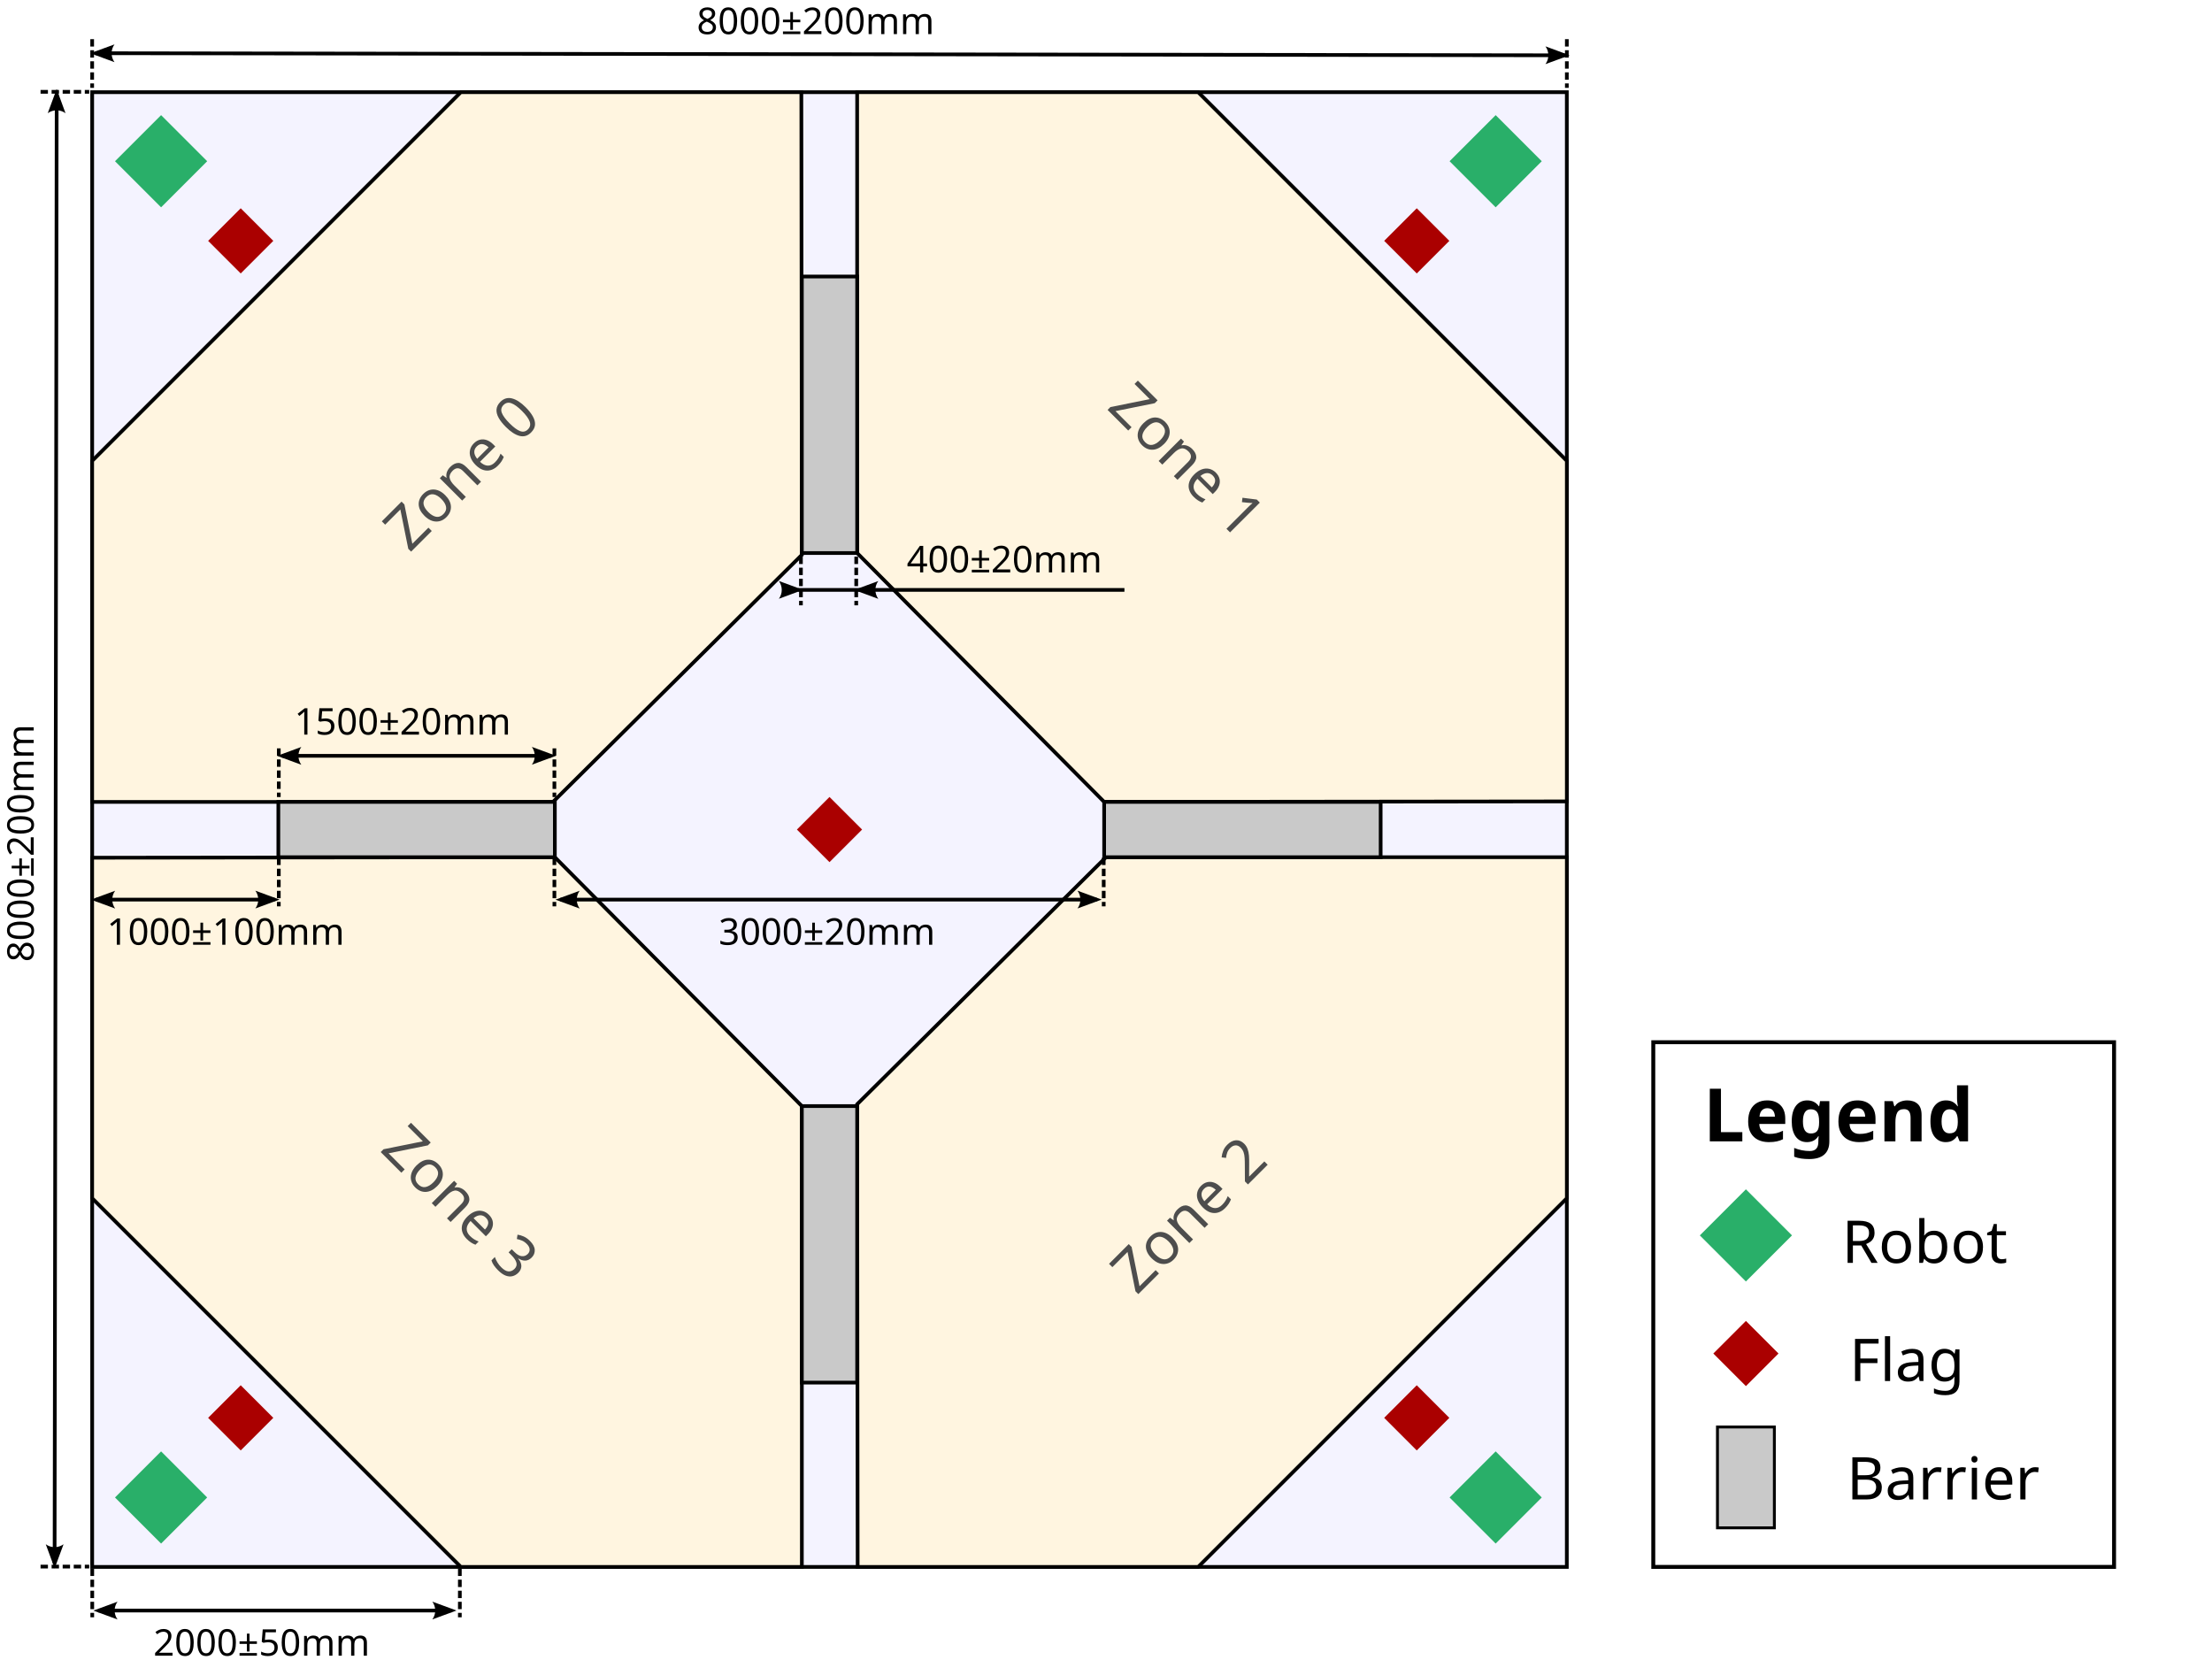
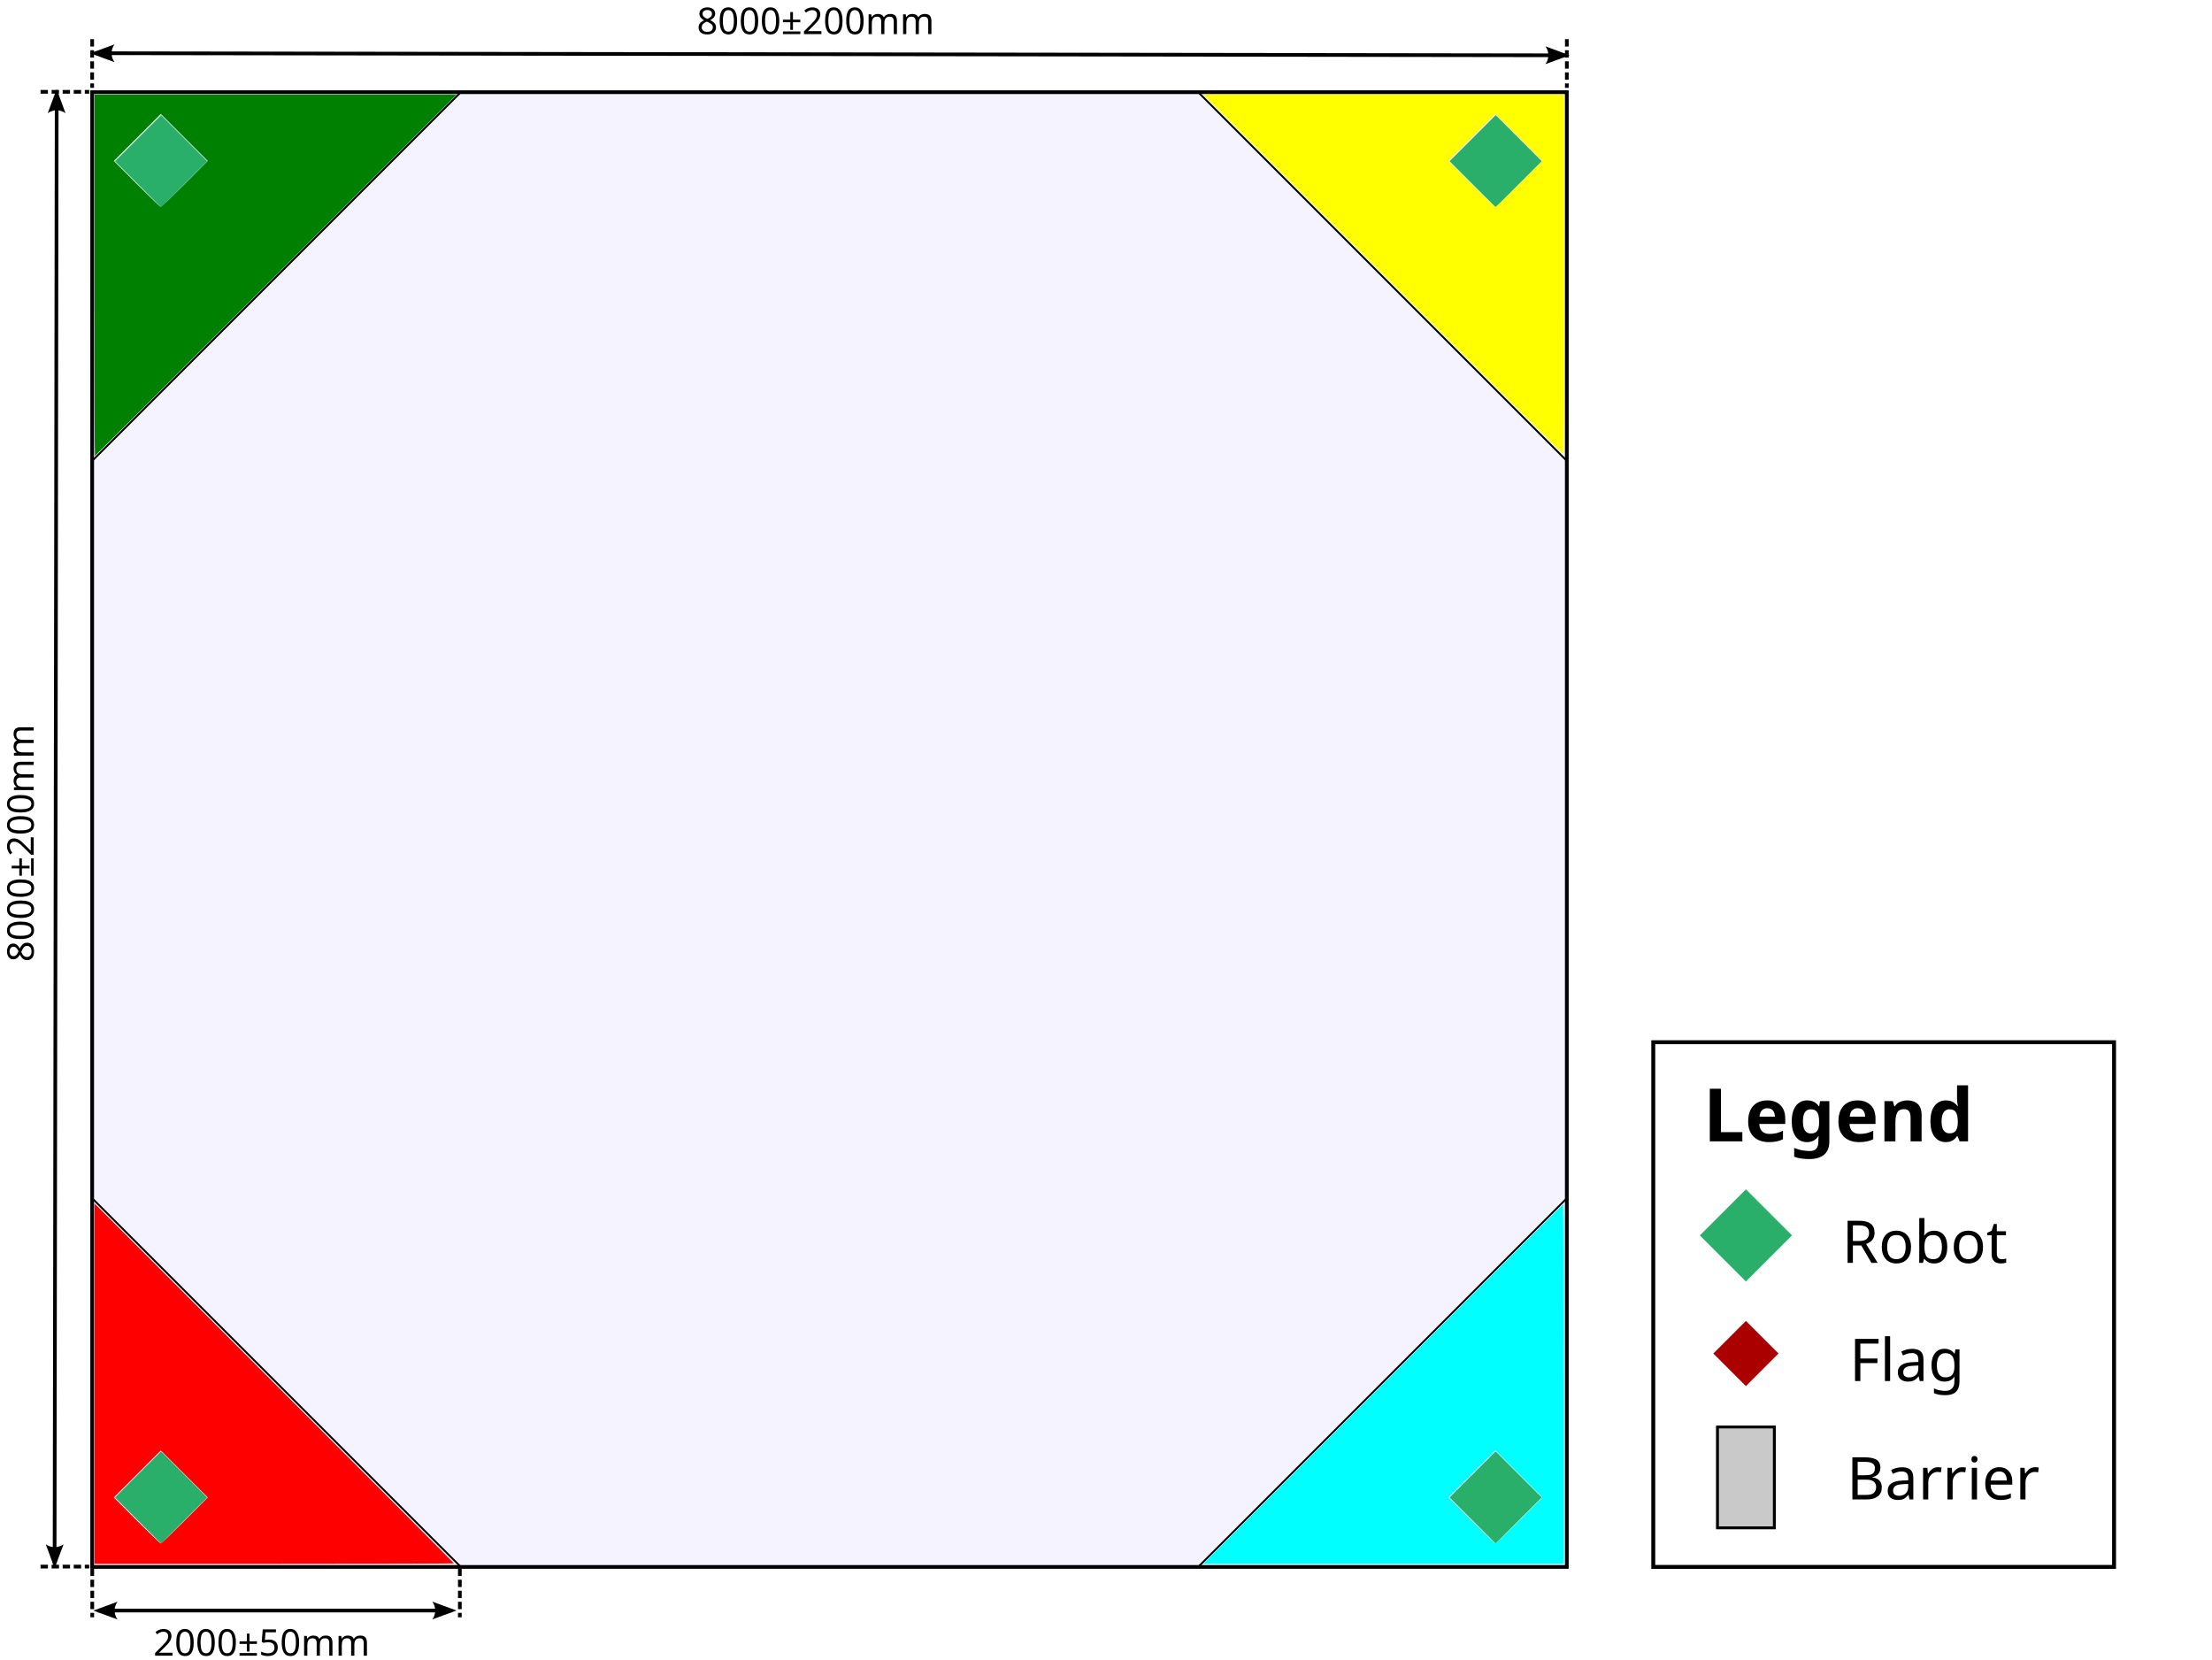
- <svg xmlns="http://www.w3.org/2000/svg" xmlns:xlink="http://www.w3.org/1999/xlink" width="1200" height="900" id="svg3147" version="1.1">
+ <svg xmlns="http://www.w3.org/2000/svg" width="1200" height="900" id="svg3147" version="1.1">
  <defs id="defs3149">
    <marker orient="auto" refY="0.0" refX="0.0" id="Arrow2Sstart" style="overflow:visible">
      <path id="path6081" style="fill-rule:evenodd;stroke-width:0.625;stroke-linejoin:round" d="M 8.719,4.034 L -2.207,0.016 L 8.719,-4.002 C 6.973,-1.63 6.983,1.616 8.719,4.034 z " transform="scale(0.3) translate(-2.3,0)" />
    </marker>
    <marker orient="auto" refY="0.0" refX="0.0" id="Arrow2Send" style="overflow:visible;">
      <path id="path6084" style="fill-rule:evenodd;stroke-width:0.625;stroke-linejoin:round;" d="M 8.719,4.034 L -2.207,0.016 L 8.719,-4.002 C 6.973,-1.63 6.983,1.616 8.719,4.034 z " transform="scale(0.3) rotate(180) translate(-2.3,0)" />
    </marker>
    <marker orient="auto" refY="0.0" refX="0.0" id="Arrow2Mstart" style="overflow:visible">
      <path id="path6075" style="fill-rule:evenodd;stroke-width:0.625;stroke-linejoin:round" d="M 8.719,4.034 L -2.207,0.016 L 8.719,-4.002 C 6.973,-1.63 6.983,1.616 8.719,4.034 z " transform="scale(0.6) translate(0,0)" />
    </marker>
    <marker orient="auto" refY="0.0" refX="0.0" id="Arrow2Mend" style="overflow:visible;">
      <path id="path6078" style="fill-rule:evenodd;stroke-width:0.625;stroke-linejoin:round;" d="M 8.719,4.034 L -2.207,0.016 L 8.719,-4.002 C 6.973,-1.63 6.983,1.616 8.719,4.034 z " transform="scale(0.6) rotate(180) translate(0,0)" />
    </marker>
  </defs>
  <g id="layer1" transform="translate(0,-152.3622)">
    <rect style="fill:#f4f3ff;stroke:#000000;stroke-width:2.015;stroke-miterlimit:4;stroke-opacity:1;stroke-dasharray:none;stroke-dashoffset:0;fill-opacity:1" id="rect3157" width="799.985" height="799.985" x="50.007" y="202.369" />
-     <g id="g4055" style="fill:#fff5e0;fill-opacity:1;opacity:1">
-       <path d="m 850,402.362 -200,-200 -185,0 2e-5,250 134,135 251,-0.27 z" style="fill:#fff5e0;fill-opacity:1;stroke:#000000;stroke-width:2;stroke-linecap:butt;stroke-linejoin:miter;stroke-miterlimit:4;stroke-opacity:1;stroke-dasharray:none" id="path3990" />
-       <use x="0" y="0" xlink:href="#path3990" id="use3086" transform="matrix(0,1,-1,0,1052.362,152.3621)" width="1200" height="900" />
-       <use x="0" y="0" xlink:href="#path3990" id="use3880" transform="matrix(-1,0,0,-1,900.0001,1204.724)" width="1200" height="900" />
-       <use x="0" y="0" xlink:href="#path3990" id="use3882" transform="matrix(0,-1,1,0,-152.3621,1052.362)" width="1200" height="900" />
-     </g>
-     <g id="g4049" style="fill:#c9c9c9;fill-opacity:1">
-       <path id="path4035" d="m 435,752.362 0,150 30,0 0,-150 z" style="fill:#c9c9c9;fill-opacity:1;stroke:#000000;stroke-width:2;stroke-linecap:butt;stroke-linejoin:miter;stroke-miterlimit:4;stroke-opacity:1;stroke-dasharray:none" />
-       <path style="fill:#c9c9c9;fill-opacity:1;stroke:#000000;stroke-width:2;stroke-linecap:butt;stroke-linejoin:miter;stroke-miterlimit:4;stroke-opacity:1;stroke-dasharray:none" d="m 301,587.362 -150,0 0,30 150,0 z" id="path4037" />
-       <path style="fill:#c9c9c9;fill-opacity:1;stroke:#000000;stroke-width:2;stroke-linecap:butt;stroke-linejoin:miter;stroke-miterlimit:4;stroke-opacity:1;stroke-dasharray:none" d="m 465,452.362 0,-150 -30,0 0,150 z" id="path4039" />
-       <path id="path4041" d="m 599,617.362 150,0 0,-30 -150,0 z" style="fill:#c9c9c9;fill-opacity:1;stroke:#000000;stroke-width:2;stroke-linecap:butt;stroke-linejoin:miter;stroke-miterlimit:4;stroke-opacity:1;stroke-dasharray:none" />
-     </g>
+     <g id="g4055" style="fill:#fff5e0;fill-opacity:1;opacity:1" />
    <g id="g4093" style="fill:#29af69;fill-opacity:1">
      <rect transform="matrix(0.7071068,0.7071068,-0.7071068,0.7071068,0,0)" style="fill:#29af69;fill-opacity:1;stroke:none" id="rect4004" width="35.355" height="35.355" x="726.248" y="602.66" />
      <rect y="90.715" x="1238.192" height="35.355" width="35.355" id="rect4061" style="fill:#29af69;fill-opacity:1;stroke:none" transform="matrix(0.7071068,0.7071068,-0.7071068,0.7071068,0,0)" />
      <rect y="-249.05" x="-125.46" height="35.355" width="35.355" id="rect4077" style="fill:#29af69;fill-opacity:1;stroke:none" transform="matrix(0.7071068,-0.7071068,-0.7071068,-0.7071068,0,0)" />
      <rect transform="matrix(0.7071068,-0.7071068,-0.7071068,-0.7071068,0,0)" style="fill:#29af69;fill-opacity:1;stroke:none" id="rect4079" width="35.355" height="35.355" x="386.485" y="-761.001" />
    </g>
-     <g id="g4099">
-       <rect style="fill:#aa0000;fill-opacity:1;stroke:none" id="rect4016" width="25" height="25" x="731.632" y="95.236" transform="matrix(0.7071068,0.7071068,-0.7071068,0.7071068,0,0)" />
-       <rect transform="matrix(0.7071068,0.7071068,-0.7071068,0.7071068,0,0)" y="546.75" x="731.425" height="25" width="25" id="rect4002" style="fill:#aa0000;fill-opacity:1;stroke:none" />
-       <rect style="fill:#aa0000;fill-opacity:1;stroke:none" id="rect4063" width="25" height="25" x="1182.559" y="95.616" transform="matrix(0.7071068,0.7071068,-0.7071068,0.7071068,0,0)" />
-       <rect style="fill:#aa0000;fill-opacity:1;stroke:none" id="rect4075" width="25" height="25" x="-120.282" y="-304.962" transform="matrix(0.7071068,-0.7071068,-0.7071068,-0.7071068,0,0)" />
-       <rect transform="matrix(0.7071068,-0.7071068,-0.7071068,-0.7071068,0,0)" y="-756.1" x="330.852" height="25" width="25" id="rect4081" style="fill:#aa0000;fill-opacity:1;stroke:none" />
-     </g>
+     <g id="g4099" />
    <g id="g6013" transform="translate(0,477.0655)">
      <text id="text5911" y="294.443" x="923.972" style="font-size:40px;font-style:normal;font-weight:normal;line-height:125%;letter-spacing:0px;word-spacing:0px;fill:#000000;fill-opacity:1;stroke:none;font-family:Sans" xml:space="preserve">
        <tspan y="294.443" x="923.972" id="tspan5913" style="font-weight:bold">Legend</tspan>
      </text>
      <g transform="translate(1.796845,8)" id="g5999">
        <g id="g5987" transform="translate(0,-4.7379712e-5)">
          <rect transform="matrix(0.7071068,-0.7071068,-0.7071068,-0.7071068,0,0)" style="fill:#29af69;fill-opacity:1;stroke:none" id="rect4077-8" width="35.355" height="35.355" x="412.173" y="-924.754" />
          <text xml:space="preserve" style="font-size:40px;font-style:normal;font-weight:normal;line-height:125%;letter-spacing:0px;word-spacing:0px;fill:#000000;fill-opacity:1;stroke:none;font-family:Sans" x="997.402" y="352.362" id="text5915">
            <tspan id="tspan5917" x="997.402" y="352.362" style="font-size:32px">Robot</tspan>
          </text>
        </g>
        <g id="g5992" transform="translate(0,-13.42414)">
          <rect transform="matrix(0.7071068,-0.7071068,-0.7071068,-0.7071068,0,0)" y="-974.378" x="362.55" height="25" width="25" id="rect4075-6" style="fill:#aa0000;fill-opacity:1;stroke:none" />
          <text id="text5919" y="429.862" x="1001.445" style="font-size:40px;font-style:normal;font-weight:normal;line-height:125%;letter-spacing:0px;word-spacing:0px;fill:#000000;fill-opacity:1;stroke:none;font-family:Sans" xml:space="preserve">
            <tspan y="429.862" x="1001.445" id="tspan5921" style="font-size:32px">Flag</tspan>
          </text>
        </g>
        <g id="g5967" transform="translate(0,-47.99999)">
          <path id="path4039-9" d="m 960.785,544.085 0,-54.703 -30.869,0 0,54.703 z" style="fill:#c9c9c9;fill-opacity:1;stroke:#000000;stroke-width:1.561;stroke-linecap:butt;stroke-linejoin:miter;stroke-miterlimit:4;stroke-opacity:1;stroke-dasharray:none" />
          <text xml:space="preserve" style="font-size:40px;font-style:normal;font-weight:normal;line-height:125%;letter-spacing:0px;word-spacing:0px;fill:#000000;fill-opacity:1;stroke:none;font-family:Sans" x="1000" y="528.664" id="text5923">
            <tspan x="1000" y="528.664" id="tspan5936" style="font-size:32px">Barrier</tspan>
          </text>
        </g>
      </g>
      <rect y="240.66" x="896.896" height="284.617" width="249.972" id="rect5997" style="fill:none;stroke:#000000;stroke-width:2.131;stroke-miterlimit:4;stroke-opacity:1;stroke-dasharray:none" />
    </g>
-     <path id="path6043" d="m 151.244,617.607 0,26.411" style="fill:none;stroke:#000000;stroke-width:2;stroke-linecap:butt;stroke-linejoin:miter;stroke-miterlimit:4;stroke-opacity:1;stroke-dasharray:4,2;stroke-dashoffset:0;marker-start:none" />
-     <path id="path9289" d="m 149,640.362 -97,0" style="fill:none;stroke:#000000;stroke-width:2;stroke-linecap:butt;stroke-linejoin:miter;stroke-miterlimit:4;stroke-opacity:1;stroke-dasharray:none;marker-start:url(#Arrow2Mstart);marker-mid:none;marker-end:url(#Arrow2Mend)" />
-     <path style="fill:none;stroke:#000000;stroke-width:2;stroke-linecap:butt;stroke-linejoin:miter;stroke-miterlimit:4;stroke-opacity:1;stroke-dasharray:none;marker-start:url(#Arrow2Mstart);marker-mid:none;marker-end:url(#Arrow2Mend)" d="m 299,562.362 -146,0" id="path9291" />
-     <path style="fill:none;stroke:#000000;stroke-width:2;stroke-linecap:butt;stroke-linejoin:miter;stroke-miterlimit:4;stroke-opacity:1;stroke-dasharray:4, 2;stroke-dashoffset:0;marker-start:none" d="m 300.756,558.314 0,26.411" id="path9293" />
    <g id="g10440">
      <path id="path10423" d="M 848.865,182.362 51.649,181.225" style="fill:none;stroke:#000000;stroke-width:2;stroke-linecap:butt;stroke-linejoin:miter;stroke-miterlimit:4;stroke-opacity:1;stroke-dasharray:none;marker-start:url(#Arrow2Mstart);marker-mid:none;marker-end:url(#Arrow2Mend)" />
      <path id="path10425" d="m 50,173.607 0,26.411" style="fill:none;stroke:#000000;stroke-width:2;stroke-linecap:butt;stroke-linejoin:miter;stroke-miterlimit:4;stroke-opacity:1;stroke-dasharray:4, 2;stroke-dashoffset:0;marker-start:none" />
      <path style="fill:none;stroke:#000000;stroke-width:2;stroke-linecap:butt;stroke-linejoin:miter;stroke-miterlimit:4;stroke-opacity:1;stroke-dasharray:4, 2;stroke-dashoffset:0;marker-start:none" d="m 850,173.607 0,26.411" id="path10427" />
    </g>
    <g id="g10435" transform="matrix(0,-1,1,0,-151.6066,1052.169)">
      <path style="fill:none;stroke:#000000;stroke-width:2;stroke-linecap:butt;stroke-linejoin:miter;stroke-miterlimit:4;stroke-opacity:1;stroke-dasharray:none;marker-start:url(#Arrow2Mstart);marker-mid:none;marker-end:url(#Arrow2Mend)" d="M 848.865,182.362 51.649,181.225" id="path10429" />
      <path style="fill:none;stroke:#000000;stroke-width:2;stroke-linecap:butt;stroke-linejoin:miter;stroke-miterlimit:4;stroke-opacity:1;stroke-dasharray:4, 2;stroke-dashoffset:0;marker-start:none" d="m 50,173.607 0,26.411" id="path10431" />
      <path id="path10433" d="m 850,173.607 0,26.411" style="fill:none;stroke:#000000;stroke-width:2;stroke-linecap:butt;stroke-linejoin:miter;stroke-miterlimit:4;stroke-opacity:1;stroke-dasharray:4, 2;stroke-dashoffset:0;marker-start:none" />
    </g>
    <text xml:space="preserve" style="font-size:40px;font-style:normal;font-weight:normal;line-height:125%;letter-spacing:0px;word-spacing:0px;fill:#000000;fill-opacity:1;stroke:none;font-family:Sans" x="377.991" y="170.843" id="text10445">
      <tspan id="tspan10447" x="377.991" y="170.843" style="font-size:20px">8000±200mm</tspan>
    </text>
    <text id="text10449" y="18.285" x="-674.178" style="font-size:40px;font-style:normal;font-weight:normal;line-height:125%;letter-spacing:0px;word-spacing:0px;fill:#000000;fill-opacity:1;stroke:none;font-family:Sans" xml:space="preserve" transform="matrix(0,-1,1,0,0,0)">
      <tspan style="font-size:20px" y="18.285" x="-674.178" id="tspan10451">8000±200mm</tspan>
    </text>
-     <text id="text10453" y="664.843" x="57.991" style="font-size:40px;font-style:normal;font-weight:normal;line-height:125%;letter-spacing:0px;word-spacing:0px;fill:#000000;fill-opacity:1;stroke:none;font-family:Sans" xml:space="preserve">
-       <tspan style="font-size:20px" y="664.843" x="57.991" id="tspan10455">1000±100mm</tspan>
-     </text>
-     <path style="fill:none;stroke:#000000;stroke-width:2;stroke-linecap:butt;stroke-linejoin:miter;stroke-miterlimit:4;stroke-opacity:1;stroke-dasharray:4, 2;stroke-dashoffset:0;marker-start:none" d="m 151.244,558.314 0,26.411" id="path10457" />
-     <text xml:space="preserve" style="font-size:40px;font-style:normal;font-weight:normal;line-height:125%;letter-spacing:0px;word-spacing:0px;fill:#000000;fill-opacity:1;stroke:none;font-family:Sans" x="159.682" y="550.843" id="text10459">
-       <tspan id="tspan10461" x="159.682" y="550.843" style="font-size:20px">1500±20mm</tspan>
-     </text>
-     <path id="path10463" d="m 434.5,454.314 0,26.411" style="fill:none;stroke:#000000;stroke-width:2;stroke-linecap:butt;stroke-linejoin:miter;stroke-miterlimit:4;stroke-opacity:1;stroke-dasharray:4, 2;stroke-dashoffset:0;marker-start:none" />
-     <path style="fill:none;stroke:#000000;stroke-width:2;stroke-linecap:butt;stroke-linejoin:miter;stroke-miterlimit:4;stroke-opacity:1;stroke-dasharray:4, 2;stroke-dashoffset:0;marker-start:none" d="m 464.5,454.314 0,26.411" id="path10465" />
-     <path style="fill:none;stroke:#000000;stroke-width:2;stroke-linecap:butt;stroke-linejoin:miter;stroke-miterlimit:4;stroke-opacity:1;stroke-dasharray:none;marker-start:url(#Arrow2Mend);marker-mid:url(#Arrow2Mstart)" d="m 433,320 33,0 144,0" id="path10467" transform="translate(0,152.3622)" />
-     <text id="text11409" y="462.843" x="491.881" style="font-size:40px;font-style:normal;font-weight:normal;line-height:125%;letter-spacing:0px;word-spacing:0px;fill:#000000;fill-opacity:1;stroke:none;font-family:Sans" xml:space="preserve">
-       <tspan style="font-size:20px" y="462.843" x="491.881" id="tspan11411">400±20mm</tspan>
-     </text>
-     <path id="path11413" d="m 300.756,617.607 0,26.411" style="fill:none;stroke:#000000;stroke-width:2;stroke-linecap:butt;stroke-linejoin:miter;stroke-miterlimit:4;stroke-opacity:1;stroke-dasharray:4, 2;stroke-dashoffset:0;marker-start:none" />
-     <path style="fill:none;stroke:#000000;stroke-width:2;stroke-linecap:butt;stroke-linejoin:miter;stroke-miterlimit:4;stroke-opacity:1;stroke-dasharray:4, 2;stroke-dashoffset:0;marker-start:none" d="m 598.756,617.607 0,26.411" id="path11415" />
-     <path style="fill:none;stroke:#000000;stroke-width:2;stroke-linecap:butt;stroke-linejoin:miter;stroke-miterlimit:4;stroke-opacity:1;stroke-dasharray:none;marker-start:url(#Arrow2Mstart);marker-mid:none;marker-end:url(#Arrow2Mend)" d="m 595,640.362 -291,0" id="path11417" />
-     <text xml:space="preserve" style="font-size:40px;font-style:normal;font-weight:normal;line-height:125%;letter-spacing:0px;word-spacing:0px;fill:#000000;fill-opacity:1;stroke:none;font-family:Sans" x="389.886" y="664.843" id="text11419">
-       <tspan id="tspan11421" x="389.886" y="664.843" style="font-size:20px">3000±20mm</tspan>
-     </text>
-     <g id="g11459" transform="matrix(1.076225,0,0,1.076225,-58.47722,-21.26119)" style="fill:#4d4d4d">
-       <text transform="matrix(0.7071068,-0.7071068,0.7071068,0.7071068,0,0)" id="text11423" y="495.636" x="-126.855" style="font-size:29.734px;font-style:normal;font-weight:normal;line-height:125%;letter-spacing:0px;word-spacing:0px;fill:#4d4d4d;fill-opacity:1;stroke:none;font-family:Sans" xml:space="preserve">
-         <tspan y="495.636" x="-126.855" id="tspan11425">Zone 0</tspan>
-       </text>
-       <text transform="matrix(0.7071068,-0.7071068,0.7071068,0.7071068,0,0)" xml:space="preserve" style="font-size:29.734px;font-style:normal;font-weight:normal;line-height:125%;letter-spacing:0px;word-spacing:0px;fill:#4d4d4d;fill-opacity:1;stroke:none;font-family:Sans" x="-132.278" y="1019.457" id="text11431">
-         <tspan id="tspan11433" x="-132.278" y="1019.457">Zone 2</tspan>
-       </text>
-       <text transform="matrix(0.7071068,0.7071068,-0.7071068,0.7071068,0,0)" xml:space="preserve" style="font-size:29.734px;font-style:normal;font-weight:normal;line-height:125%;letter-spacing:0px;word-spacing:0px;fill:#4d4d4d;fill-opacity:1;stroke:none;font-family:Sans" x="692.24" y="-173.032" id="text11443">
-         <tspan id="tspan11445" x="692.24" y="-173.032">Zone 1</tspan>
-       </text>
-       <text transform="matrix(0.7071068,0.7071068,-0.7071068,0.7071068,0,0)" id="text11447" y="350.572" x="697.676" style="font-size:29.734px;font-style:normal;font-weight:normal;line-height:125%;letter-spacing:0px;word-spacing:0px;fill:#4d4d4d;fill-opacity:1;stroke:none;font-family:Sans" xml:space="preserve">
-         <tspan y="350.572" x="697.676" id="tspan11449">Zone 3</tspan>
-       </text>
-     </g>
    <path style="fill:none;stroke:#000000;stroke-width:2;stroke-linecap:butt;stroke-linejoin:miter;stroke-miterlimit:4;stroke-opacity:1;stroke-dasharray:4, 2;stroke-dashoffset:0;marker-start:none" d="m 50.048,1003.263 0,26.411" id="path11471" />
    <path id="path11473" d="m 249.463,1003.263 0,26.411" style="fill:none;stroke:#000000;stroke-width:2;stroke-linecap:butt;stroke-linejoin:miter;stroke-miterlimit:4;stroke-opacity:1;stroke-dasharray:4, 2;stroke-dashoffset:0;marker-start:none" />
    <path id="path11475" d="m 245,1026.019 -191.707,0" style="fill:none;stroke:#000000;stroke-width:2;stroke-linecap:butt;stroke-linejoin:miter;stroke-miterlimit:4;stroke-opacity:1;stroke-dasharray:none;marker-start:url(#Arrow2Mstart);marker-mid:none;marker-end:url(#Arrow2Mend)" />
    <text id="text11477" y="1050.5" x="83.194" style="font-size:40px;font-style:normal;font-weight:normal;line-height:125%;letter-spacing:0px;word-spacing:0px;fill:#000000;fill-opacity:1;stroke:none;font-family:Sans" xml:space="preserve">
      <tspan style="font-size:20px" y="1050.5" x="83.194" id="tspan11479">2000±50mm</tspan>
    </text>
+     <path style="fill:none;fill-rule:evenodd;stroke:#000000;stroke-width:1px;stroke-linecap:butt;stroke-linejoin:miter;stroke-opacity:1" d="m 50,402.362 200,-200" id="path3405" />
+     <path style="fill:#ff0000;fill-rule:evenodd;stroke:#000000;stroke-width:1px;stroke-linecap:butt;stroke-linejoin:miter;stroke-opacity:1" d="m 650,202.362 200,200" id="path3407" />
+     <path style="fill:none;fill-rule:evenodd;stroke:#000000;stroke-width:1px;stroke-linecap:butt;stroke-linejoin:miter;stroke-opacity:1" d="M 850,802.362 650,1002.362" id="path3409" />
+     <path style="fill:none;fill-rule:evenodd;stroke:#000000;stroke-width:1px;stroke-linecap:butt;stroke-linejoin:miter;stroke-opacity:1" d="M 250,1002.362 50,802.362" id="path3411" />
+     <path style="fill:#008000;fill-opacity:1" d="m 51.235,149.309 0,-98 98.248,0 98.248,0 -97.996,98 c -53.898,53.9 -98.11,98 -98.248,98 -0.139,0 -0.252,-44.1 -0.252,-98 z M 100.24,99.804 112.715,87.299 99.975,74.559 87.235,61.819 74.495,74.559 61.754,87.299 74.23,99.804 c 6.861,6.878 12.714,12.505 13.005,12.505 0.292,0 6.144,-5.627 13.005,-12.505 z" id="path3415" transform="translate(0,152.3622)" />
+     <path style="fill:#ffff00;fill-opacity:1" d="m 750.235,148.809 -97.496,-97.5 97.748,0 97.748,0 0,97.5 c 0,53.625 -0.113,97.5 -0.252,97.5 -0.139,0 -44.125,-43.875 -97.748,-97.5 z m 74.005,-49.005 12.475,-12.505 -12.74,-12.74 -12.74,-12.74 -12.74,12.74 -12.74,12.74 12.475,12.505 c 6.861,6.878 12.714,12.505 13.005,12.505 0.292,0 6.144,-5.627 13.005,-12.505 z" id="path3417" transform="translate(0,152.3622)" />
+     <path style="fill:#ff0000;fill-opacity:1" d="m 51.235,750.561 0,-97.748 97.5,97.496 c 53.625,53.623 97.5,97.61 97.5,97.748 0,0.139 -43.875,0.252 -97.5,0.252 l -97.5,0 0,-97.748 z M 100.24,824.804 112.715,812.299 99.975,799.559 87.235,786.819 74.495,799.559 61.754,812.299 74.23,824.804 c 6.861,6.878 12.714,12.505 13.005,12.505 0.292,0 6.144,-5.627 13.005,-12.505 z" id="path3419" transform="translate(0,152.3622)" />
+     <path style="fill:#00ffff;fill-opacity:1" d="m 750.235,750.809 c 53.623,-53.625 97.61,-97.5 97.748,-97.5 0.139,0 0.252,43.875 0.252,97.5 l 0,97.5 -97.748,0 -97.748,0 97.496,-97.5 z m 74.005,73.995 12.475,-12.505 -12.74,-12.74 -12.74,-12.74 -12.74,12.74 -12.74,12.74 12.475,12.505 c 6.861,6.878 12.714,12.505 13.005,12.505 0.292,0 6.144,-5.627 13.005,-12.505 z" id="path3421" transform="translate(0,152.3622)" />
  </g>
</svg>
